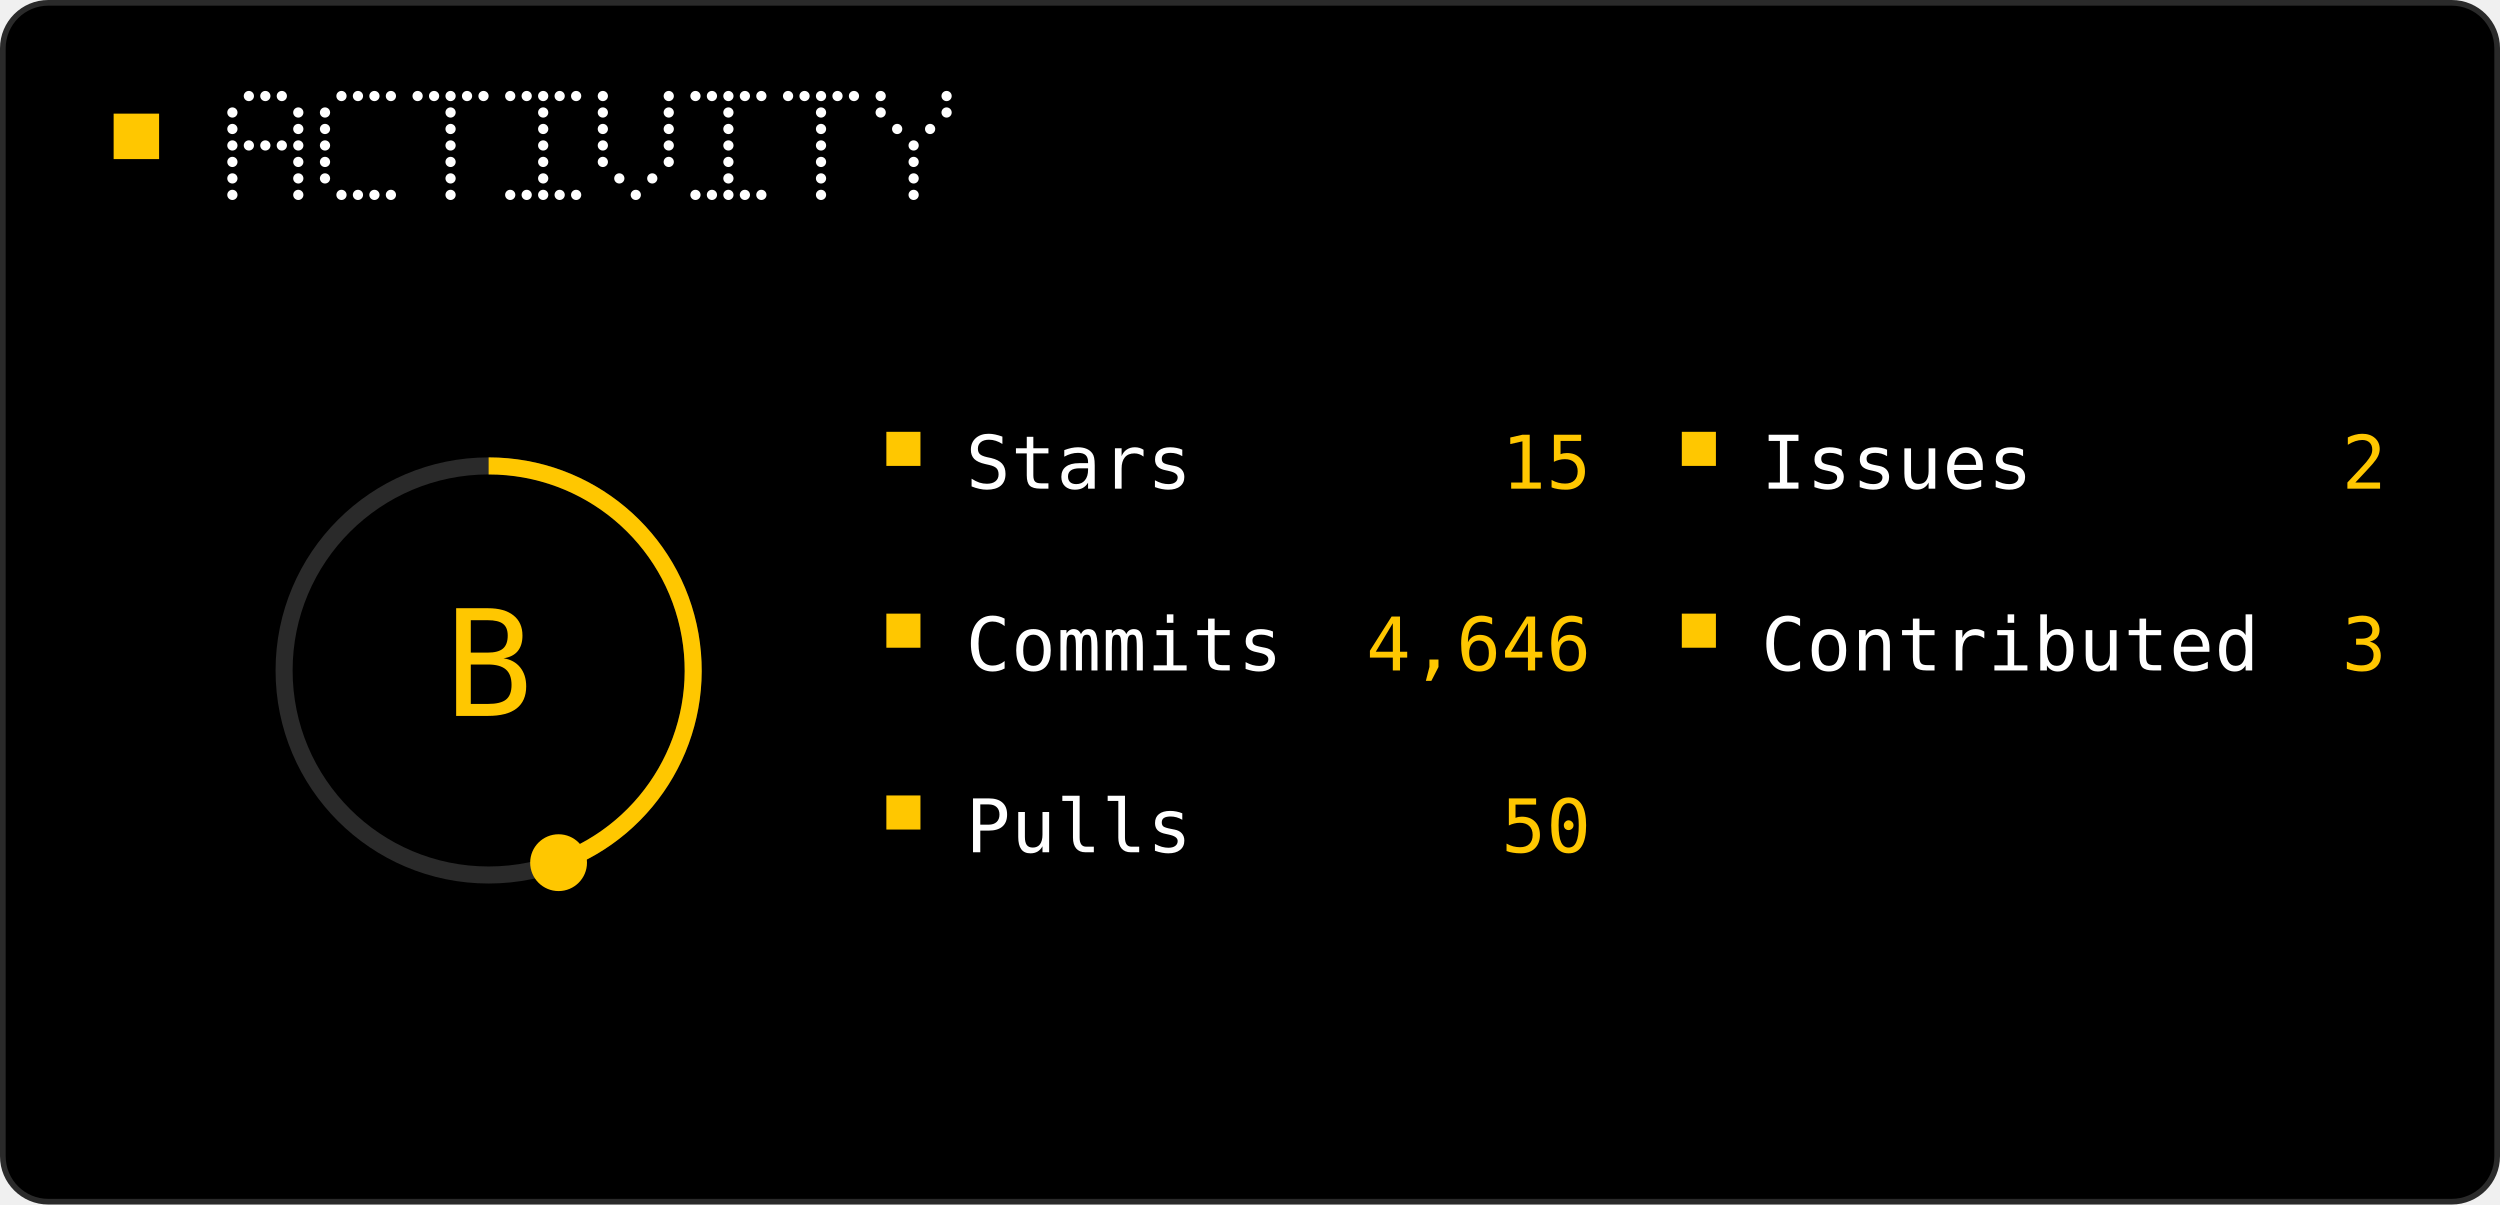
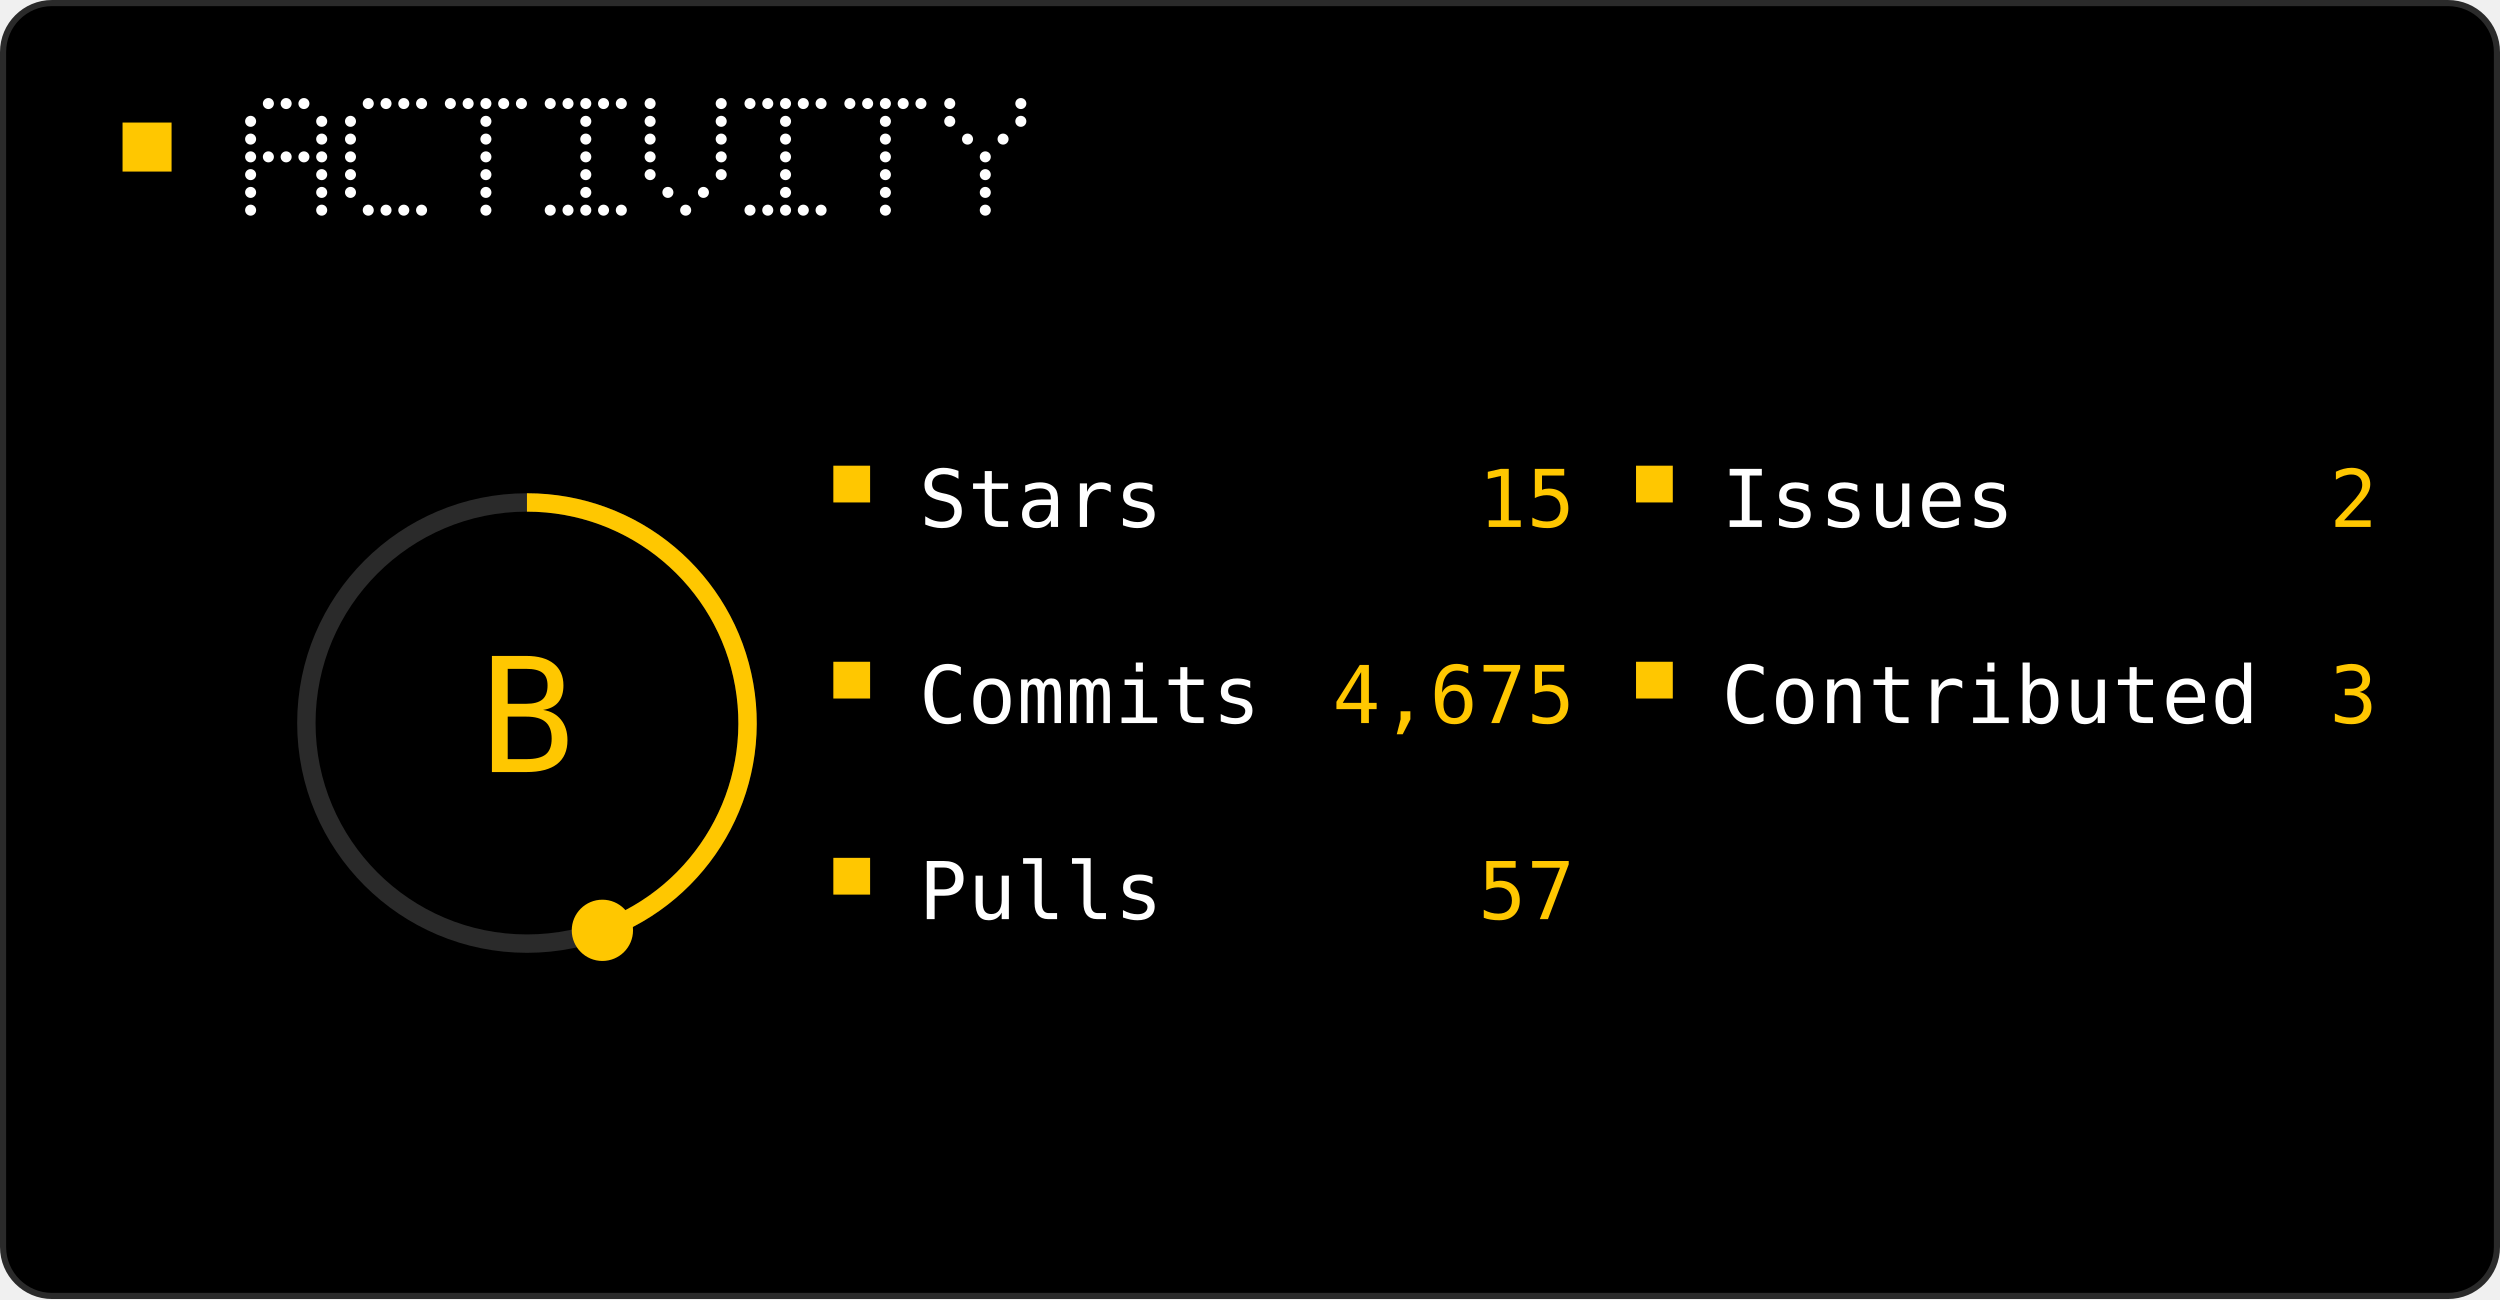
- <svg xmlns="http://www.w3.org/2000/svg" width="440" height="212" viewBox="0 0 440 212" role="img">
-   <rect x="0.5" y="0.5" width="439" height="211" rx="8" fill="#000000" stroke="#2A2A2A" />
+ <svg xmlns="http://www.w3.org/2000/svg" width="408" height="212" viewBox="0 0 408 212" role="img">
+   <rect x="0.5" y="0.5" width="407" height="211" rx="8" fill="#000000" stroke="#2A2A2A" />
  <rect x="20" y="20" width="8" height="8" fill="#FFC700" />
  <circle cx="43.8" cy="16.9" r="0.90" fill="#FFFFFF" />
  <circle cx="46.7" cy="16.9" r="0.90" fill="#FFFFFF" />
  <circle cx="49.6" cy="16.9" r="0.90" fill="#FFFFFF" />
  <circle cx="40.9" cy="19.8" r="0.90" fill="#FFFFFF" />
  <circle cx="52.5" cy="19.8" r="0.90" fill="#FFFFFF" />
  <circle cx="40.9" cy="22.7" r="0.90" fill="#FFFFFF" />
  <circle cx="52.5" cy="22.7" r="0.90" fill="#FFFFFF" />
  <circle cx="40.9" cy="25.6" r="0.90" fill="#FFFFFF" />
  <circle cx="43.8" cy="25.6" r="0.90" fill="#FFFFFF" />
  <circle cx="46.7" cy="25.6" r="0.90" fill="#FFFFFF" />
  <circle cx="49.6" cy="25.6" r="0.90" fill="#FFFFFF" />
  <circle cx="52.5" cy="25.6" r="0.90" fill="#FFFFFF" />
  <circle cx="40.9" cy="28.5" r="0.90" fill="#FFFFFF" />
  <circle cx="52.5" cy="28.5" r="0.90" fill="#FFFFFF" />
  <circle cx="40.9" cy="31.4" r="0.90" fill="#FFFFFF" />
  <circle cx="52.5" cy="31.4" r="0.90" fill="#FFFFFF" />
  <circle cx="40.9" cy="34.3" r="0.90" fill="#FFFFFF" />
  <circle cx="52.5" cy="34.3" r="0.90" fill="#FFFFFF" />
  <circle cx="60.1" cy="16.9" r="0.90" fill="#FFFFFF" />
  <circle cx="63.0" cy="16.9" r="0.90" fill="#FFFFFF" />
  <circle cx="65.9" cy="16.9" r="0.90" fill="#FFFFFF" />
  <circle cx="68.8" cy="16.9" r="0.90" fill="#FFFFFF" />
  <circle cx="57.2" cy="19.8" r="0.90" fill="#FFFFFF" />
  <circle cx="57.2" cy="22.7" r="0.90" fill="#FFFFFF" />
  <circle cx="57.2" cy="25.6" r="0.90" fill="#FFFFFF" />
  <circle cx="57.2" cy="28.5" r="0.90" fill="#FFFFFF" />
  <circle cx="57.2" cy="31.4" r="0.90" fill="#FFFFFF" />
  <circle cx="60.1" cy="34.3" r="0.90" fill="#FFFFFF" />
  <circle cx="63.0" cy="34.3" r="0.90" fill="#FFFFFF" />
  <circle cx="65.9" cy="34.3" r="0.90" fill="#FFFFFF" />
  <circle cx="68.8" cy="34.3" r="0.90" fill="#FFFFFF" />
  <circle cx="73.5" cy="16.9" r="0.90" fill="#FFFFFF" />
  <circle cx="76.4" cy="16.9" r="0.90" fill="#FFFFFF" />
  <circle cx="79.3" cy="16.9" r="0.90" fill="#FFFFFF" />
  <circle cx="82.2" cy="16.9" r="0.90" fill="#FFFFFF" />
  <circle cx="85.1" cy="16.9" r="0.90" fill="#FFFFFF" />
  <circle cx="79.3" cy="19.8" r="0.90" fill="#FFFFFF" />
  <circle cx="79.3" cy="22.7" r="0.90" fill="#FFFFFF" />
  <circle cx="79.3" cy="25.6" r="0.90" fill="#FFFFFF" />
  <circle cx="79.3" cy="28.5" r="0.90" fill="#FFFFFF" />
  <circle cx="79.3" cy="31.4" r="0.90" fill="#FFFFFF" />
  <circle cx="79.3" cy="34.3" r="0.90" fill="#FFFFFF" />
  <circle cx="89.8" cy="16.9" r="0.90" fill="#FFFFFF" />
  <circle cx="92.7" cy="16.9" r="0.90" fill="#FFFFFF" />
  <circle cx="95.6" cy="16.9" r="0.90" fill="#FFFFFF" />
  <circle cx="98.5" cy="16.9" r="0.90" fill="#FFFFFF" />
  <circle cx="101.4" cy="16.9" r="0.90" fill="#FFFFFF" />
  <circle cx="95.6" cy="19.8" r="0.90" fill="#FFFFFF" />
  <circle cx="95.6" cy="22.7" r="0.90" fill="#FFFFFF" />
  <circle cx="95.6" cy="25.6" r="0.90" fill="#FFFFFF" />
  <circle cx="95.6" cy="28.5" r="0.90" fill="#FFFFFF" />
  <circle cx="95.6" cy="31.4" r="0.90" fill="#FFFFFF" />
  <circle cx="89.8" cy="34.3" r="0.90" fill="#FFFFFF" />
  <circle cx="92.7" cy="34.3" r="0.90" fill="#FFFFFF" />
  <circle cx="95.6" cy="34.3" r="0.90" fill="#FFFFFF" />
  <circle cx="98.5" cy="34.3" r="0.90" fill="#FFFFFF" />
  <circle cx="101.4" cy="34.3" r="0.90" fill="#FFFFFF" />
  <circle cx="106.1" cy="16.9" r="0.90" fill="#FFFFFF" />
  <circle cx="117.7" cy="16.9" r="0.90" fill="#FFFFFF" />
  <circle cx="106.1" cy="19.8" r="0.90" fill="#FFFFFF" />
  <circle cx="117.7" cy="19.8" r="0.90" fill="#FFFFFF" />
  <circle cx="106.1" cy="22.7" r="0.90" fill="#FFFFFF" />
  <circle cx="117.7" cy="22.7" r="0.90" fill="#FFFFFF" />
  <circle cx="106.1" cy="25.6" r="0.90" fill="#FFFFFF" />
  <circle cx="117.7" cy="25.6" r="0.90" fill="#FFFFFF" />
  <circle cx="106.1" cy="28.5" r="0.90" fill="#FFFFFF" />
  <circle cx="117.7" cy="28.5" r="0.90" fill="#FFFFFF" />
  <circle cx="109.0" cy="31.4" r="0.90" fill="#FFFFFF" />
  <circle cx="114.8" cy="31.4" r="0.90" fill="#FFFFFF" />
  <circle cx="111.9" cy="34.3" r="0.90" fill="#FFFFFF" />
  <circle cx="122.4" cy="16.9" r="0.90" fill="#FFFFFF" />
  <circle cx="125.3" cy="16.9" r="0.90" fill="#FFFFFF" />
  <circle cx="128.2" cy="16.9" r="0.90" fill="#FFFFFF" />
  <circle cx="131.1" cy="16.9" r="0.90" fill="#FFFFFF" />
  <circle cx="134.0" cy="16.9" r="0.90" fill="#FFFFFF" />
  <circle cx="128.2" cy="19.8" r="0.90" fill="#FFFFFF" />
  <circle cx="128.2" cy="22.7" r="0.90" fill="#FFFFFF" />
  <circle cx="128.2" cy="25.6" r="0.90" fill="#FFFFFF" />
  <circle cx="128.2" cy="28.5" r="0.90" fill="#FFFFFF" />
  <circle cx="128.2" cy="31.4" r="0.90" fill="#FFFFFF" />
  <circle cx="122.4" cy="34.3" r="0.90" fill="#FFFFFF" />
  <circle cx="125.3" cy="34.3" r="0.90" fill="#FFFFFF" />
  <circle cx="128.2" cy="34.3" r="0.90" fill="#FFFFFF" />
  <circle cx="131.1" cy="34.3" r="0.90" fill="#FFFFFF" />
  <circle cx="134.0" cy="34.3" r="0.90" fill="#FFFFFF" />
  <circle cx="138.7" cy="16.9" r="0.90" fill="#FFFFFF" />
  <circle cx="141.6" cy="16.9" r="0.90" fill="#FFFFFF" />
  <circle cx="144.5" cy="16.9" r="0.90" fill="#FFFFFF" />
  <circle cx="147.4" cy="16.9" r="0.90" fill="#FFFFFF" />
  <circle cx="150.3" cy="16.9" r="0.90" fill="#FFFFFF" />
  <circle cx="144.5" cy="19.8" r="0.90" fill="#FFFFFF" />
  <circle cx="144.5" cy="22.7" r="0.90" fill="#FFFFFF" />
  <circle cx="144.5" cy="25.6" r="0.90" fill="#FFFFFF" />
  <circle cx="144.5" cy="28.5" r="0.90" fill="#FFFFFF" />
  <circle cx="144.5" cy="31.4" r="0.90" fill="#FFFFFF" />
  <circle cx="144.5" cy="34.3" r="0.90" fill="#FFFFFF" />
  <circle cx="155.0" cy="16.9" r="0.90" fill="#FFFFFF" />
  <circle cx="166.6" cy="16.9" r="0.90" fill="#FFFFFF" />
  <circle cx="155.0" cy="19.8" r="0.90" fill="#FFFFFF" />
  <circle cx="166.6" cy="19.8" r="0.90" fill="#FFFFFF" />
  <circle cx="157.9" cy="22.7" r="0.90" fill="#FFFFFF" />
  <circle cx="163.7" cy="22.7" r="0.90" fill="#FFFFFF" />
  <circle cx="160.8" cy="25.6" r="0.90" fill="#FFFFFF" />
  <circle cx="160.8" cy="28.5" r="0.90" fill="#FFFFFF" />
  <circle cx="160.8" cy="31.4" r="0.90" fill="#FFFFFF" />
  <circle cx="160.8" cy="34.3" r="0.90" fill="#FFFFFF" />
  <circle cx="86.0" cy="118.0" r="36" fill="none" stroke="#2A2A2A" stroke-width="3" />
  <path d="M 86.00 82.00 A 36 36 0 0 1 98.31 151.83" fill="none" stroke="#FFC700" stroke-width="3" />
  <circle cx="98.31" cy="151.83" r="5" fill="#FFC700" />
  <text x="86" y="126" fill="#FFC700" text-anchor="middle" font-family="ui-monospace, Geist Mono, monospace" font-size="26" letter-spacing="-0.8" dominant-baseline="auto">B</text>
-   <rect x="156" y="76" width="6" height="6" fill="#FFC700" />
-   <text x="170" y="86" fill="#FFFFFF" text-anchor="start" font-family="ui-monospace, Geist Mono, monospace" font-size="13" letter-spacing="0.15" dominant-baseline="auto">Stars</text>
-   <text x="280.0" y="86" fill="#FFC700" text-anchor="end" font-family="ui-monospace, Geist Mono, monospace" font-size="13" letter-spacing="0.1" dominant-baseline="auto">15</text>
-   <rect x="156" y="108" width="6" height="6" fill="#FFC700" />
-   <text x="170" y="118" fill="#FFFFFF" text-anchor="start" font-family="ui-monospace, Geist Mono, monospace" font-size="13" letter-spacing="0.15" dominant-baseline="auto">Commits</text>
-   <text x="280.0" y="118" fill="#FFC700" text-anchor="end" font-family="ui-monospace, Geist Mono, monospace" font-size="13" letter-spacing="0.1" dominant-baseline="auto">4,646</text>
-   <rect x="156" y="140" width="6" height="6" fill="#FFC700" />
-   <text x="170" y="150" fill="#FFFFFF" text-anchor="start" font-family="ui-monospace, Geist Mono, monospace" font-size="13" letter-spacing="0.15" dominant-baseline="auto">Pulls</text>
-   <text x="280.0" y="150" fill="#FFC700" text-anchor="end" font-family="ui-monospace, Geist Mono, monospace" font-size="13" letter-spacing="0.1" dominant-baseline="auto">50</text>
-   <rect x="296.0" y="76" width="6" height="6" fill="#FFC700" />
-   <text x="310.0" y="86" fill="#FFFFFF" text-anchor="start" font-family="ui-monospace, Geist Mono, monospace" font-size="13" letter-spacing="0.15" dominant-baseline="auto">Issues</text>
-   <text x="420" y="86" fill="#FFC700" text-anchor="end" font-family="ui-monospace, Geist Mono, monospace" font-size="13" letter-spacing="0.1" dominant-baseline="auto">2</text>
-   <rect x="296.0" y="108" width="6" height="6" fill="#FFC700" />
-   <text x="310.0" y="118" fill="#FFFFFF" text-anchor="start" font-family="ui-monospace, Geist Mono, monospace" font-size="13" letter-spacing="0.15" dominant-baseline="auto">Contributed</text>
-   <text x="420" y="118" fill="#FFC700" text-anchor="end" font-family="ui-monospace, Geist Mono, monospace" font-size="13" letter-spacing="0.1" dominant-baseline="auto">3</text>
+   <rect x="136" y="76" width="6" height="6" fill="#FFC700" />
+   <text x="150" y="86" fill="#FFFFFF" text-anchor="start" font-family="ui-monospace, Geist Mono, monospace" font-size="13" letter-spacing="0.15" dominant-baseline="auto">Stars</text>
+   <text x="257.0" y="86" fill="#FFC700" text-anchor="end" font-family="ui-monospace, Geist Mono, monospace" font-size="13" letter-spacing="0.1" dominant-baseline="auto">15</text>
+   <rect x="136" y="108" width="6" height="6" fill="#FFC700" />
+   <text x="150" y="118" fill="#FFFFFF" text-anchor="start" font-family="ui-monospace, Geist Mono, monospace" font-size="13" letter-spacing="0.15" dominant-baseline="auto">Commits</text>
+   <text x="257.0" y="118" fill="#FFC700" text-anchor="end" font-family="ui-monospace, Geist Mono, monospace" font-size="13" letter-spacing="0.1" dominant-baseline="auto">4,675</text>
+   <rect x="136" y="140" width="6" height="6" fill="#FFC700" />
+   <text x="150" y="150" fill="#FFFFFF" text-anchor="start" font-family="ui-monospace, Geist Mono, monospace" font-size="13" letter-spacing="0.15" dominant-baseline="auto">Pulls</text>
+   <text x="257.0" y="150" fill="#FFC700" text-anchor="end" font-family="ui-monospace, Geist Mono, monospace" font-size="13" letter-spacing="0.1" dominant-baseline="auto">57</text>
+   <rect x="267.0" y="76" width="6" height="6" fill="#FFC700" />
+   <text x="281.0" y="86" fill="#FFFFFF" text-anchor="start" font-family="ui-monospace, Geist Mono, monospace" font-size="13" letter-spacing="0.15" dominant-baseline="auto">Issues</text>
+   <text x="388" y="86" fill="#FFC700" text-anchor="end" font-family="ui-monospace, Geist Mono, monospace" font-size="13" letter-spacing="0.1" dominant-baseline="auto">2</text>
+   <rect x="267.0" y="108" width="6" height="6" fill="#FFC700" />
+   <text x="281.0" y="118" fill="#FFFFFF" text-anchor="start" font-family="ui-monospace, Geist Mono, monospace" font-size="13" letter-spacing="0.15" dominant-baseline="auto">Contributed</text>
+   <text x="388" y="118" fill="#FFC700" text-anchor="end" font-family="ui-monospace, Geist Mono, monospace" font-size="13" letter-spacing="0.1" dominant-baseline="auto">3</text>
</svg>
